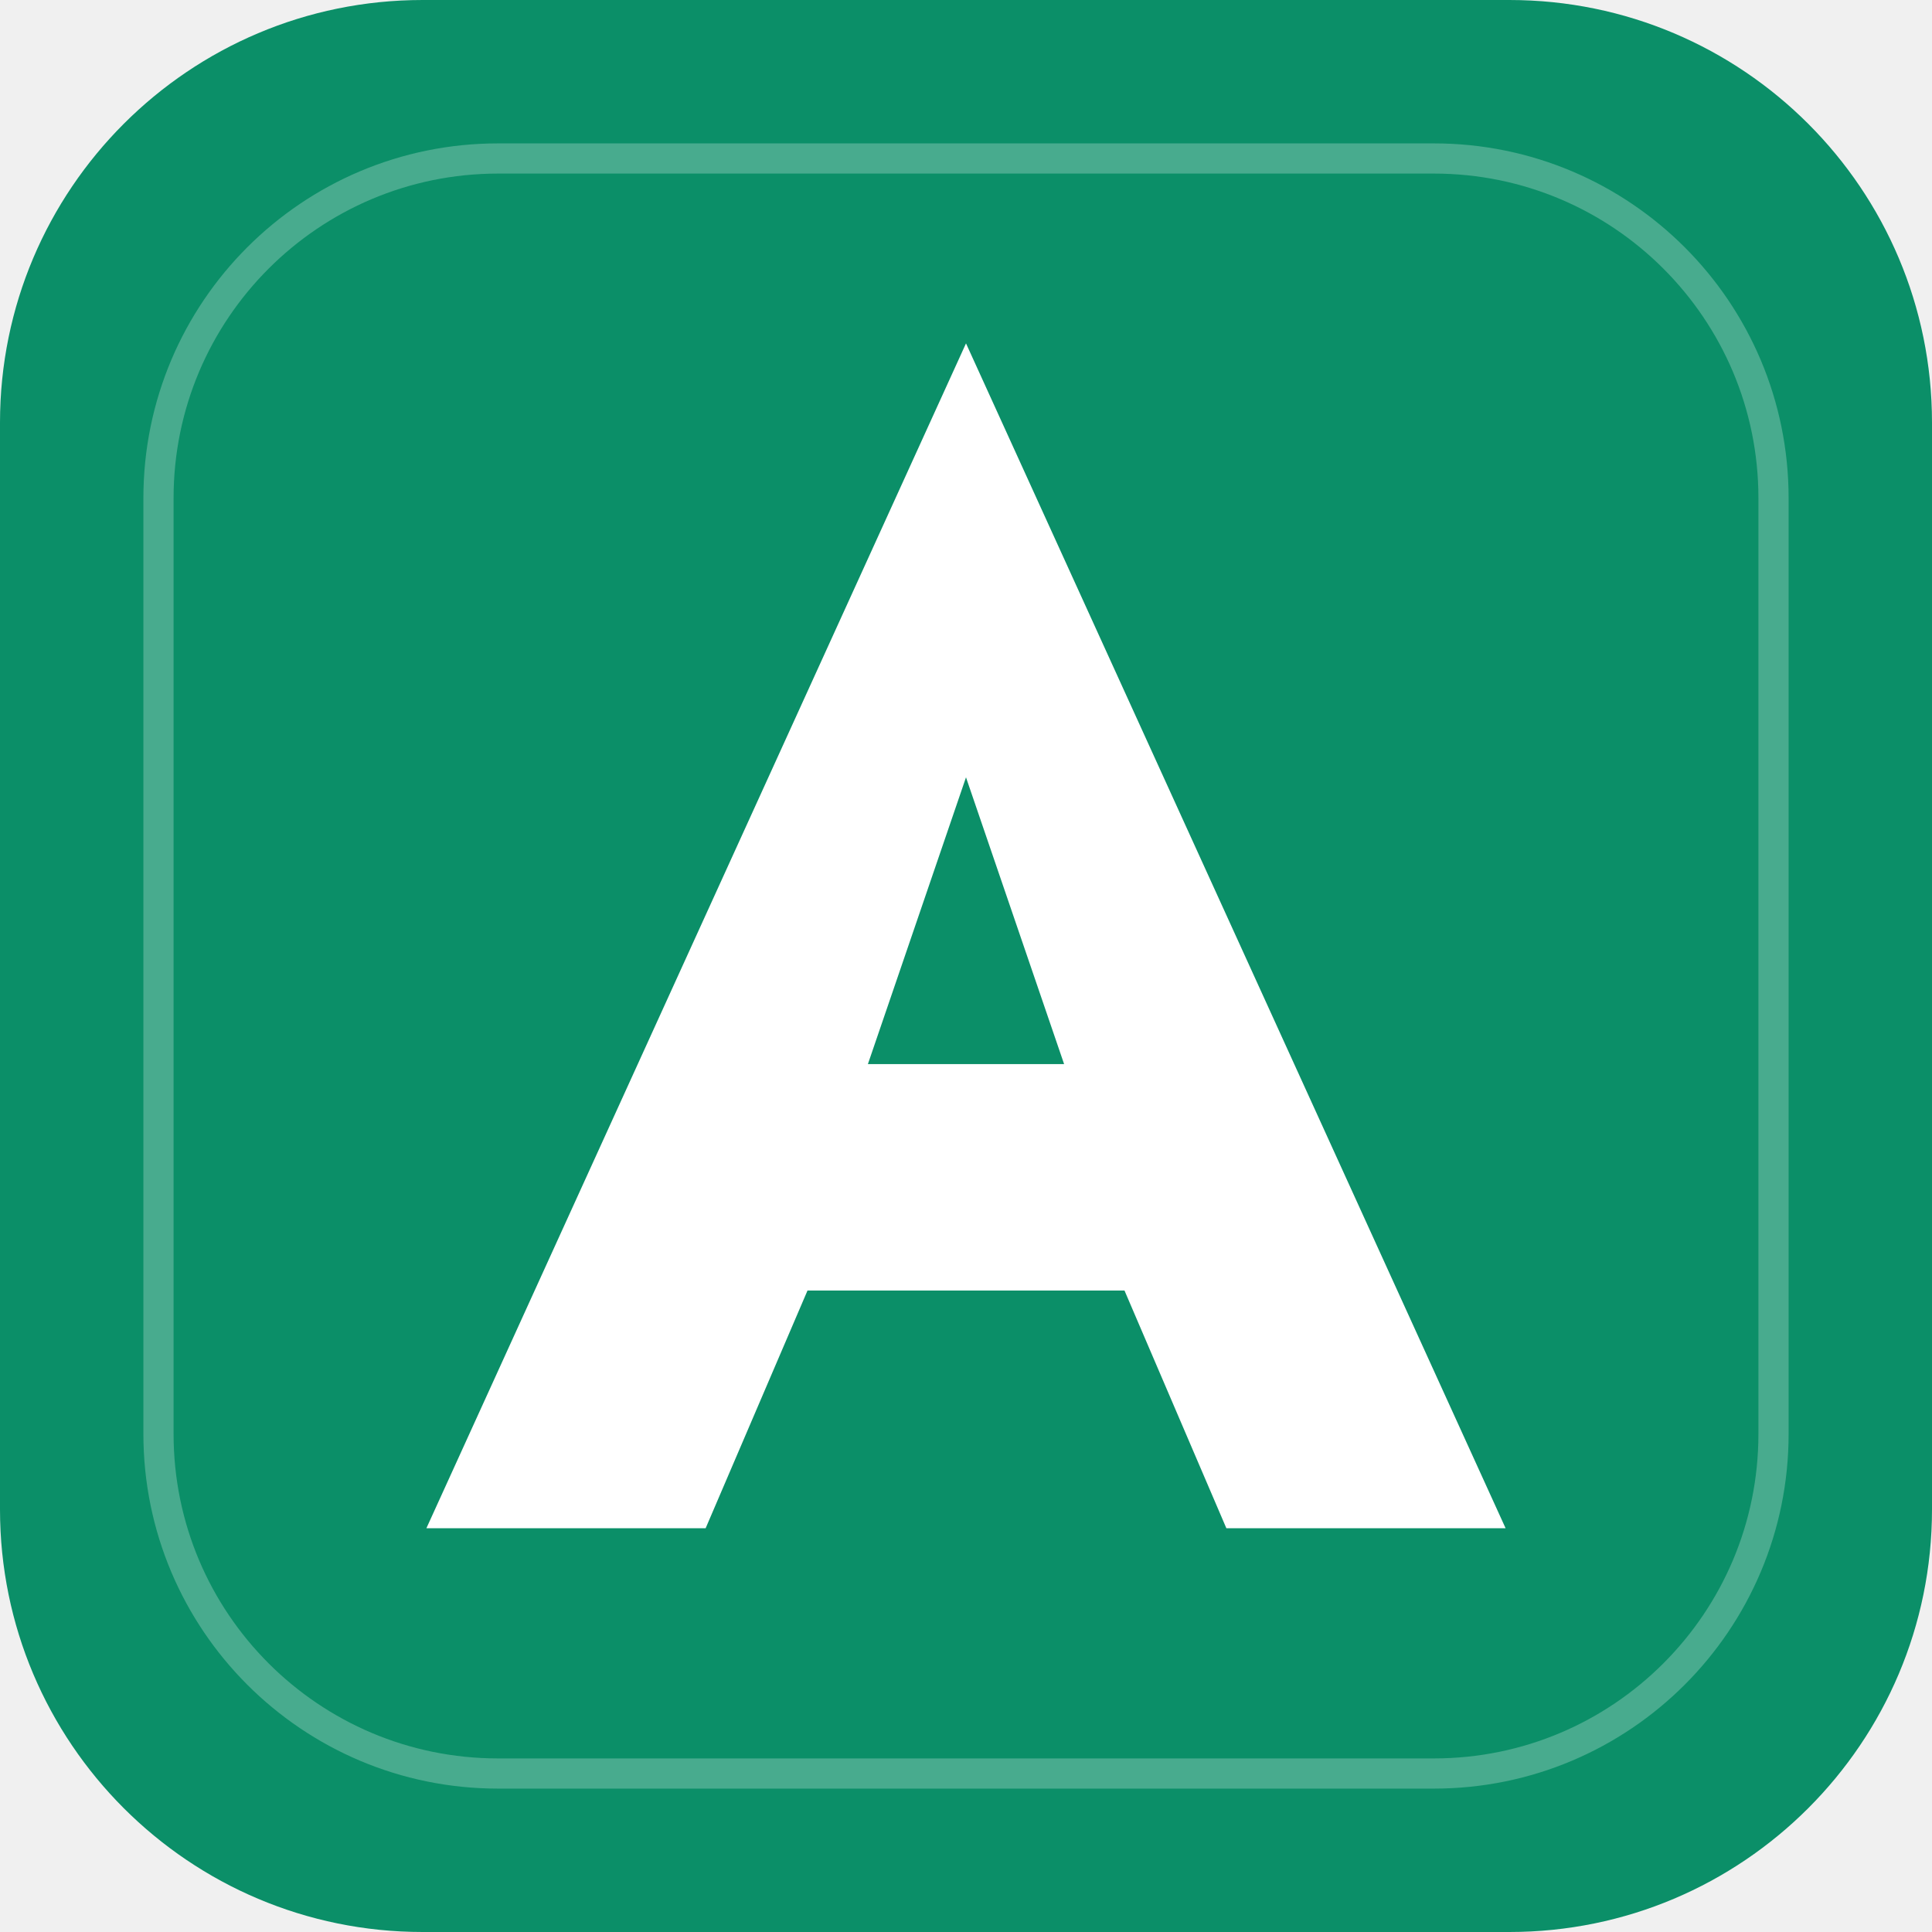
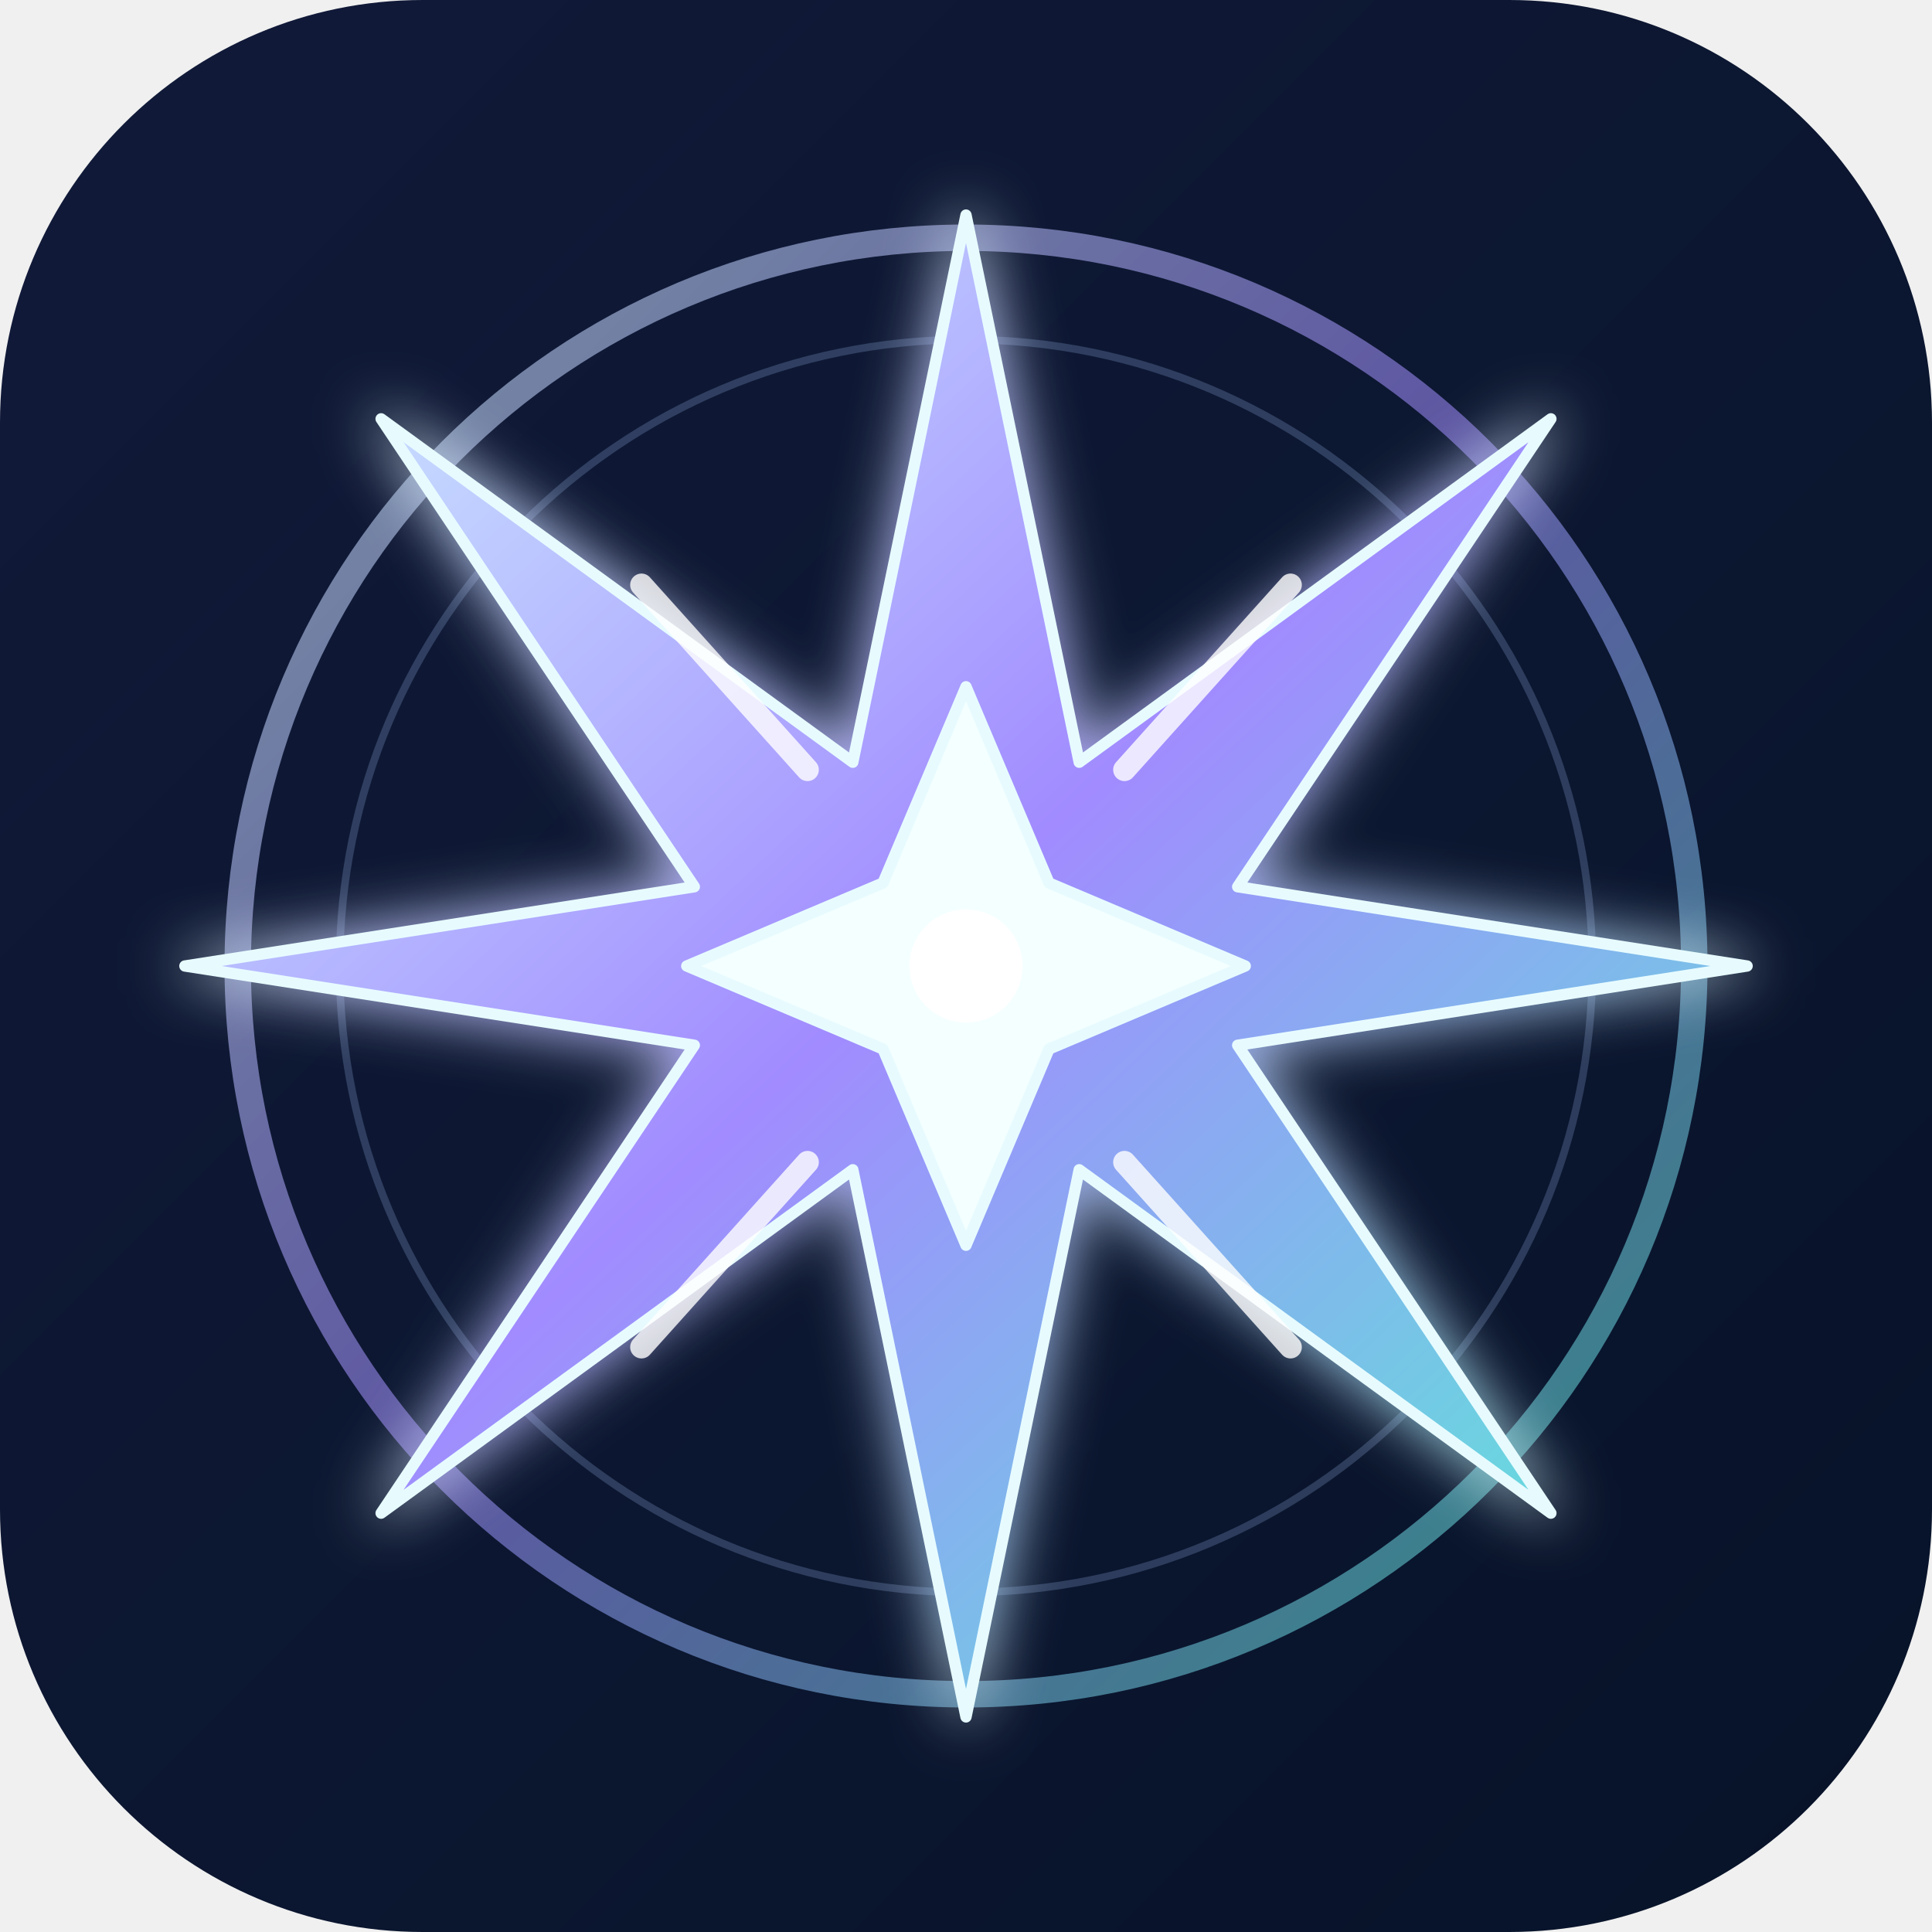
<svg xmlns="http://www.w3.org/2000/svg" viewBox="0 0 512 512">
-   <rect width="512" height="512" rx="112" fill="#0b8f68" />
-   <rect x="42" y="42" width="428" height="428" rx="90" fill="none" stroke="#ffffff" stroke-opacity=".25" stroke-width="8" />
-   <path d="M256 91 113 405h74l27-63h84l27 63h74L256 91Zm0 115 26 76h-52l26-76Z" fill="#fff" />
+   <defs>
+     <linearGradient id="bg" x1="0" y1="0" x2="1" y2="1">
+       <stop stop-color="#111a39" />
+       <stop offset="1" stop-color="#071329" />
+     </linearGradient>
+     <linearGradient id="g" x1="0" y1="0" x2="1" y2="1">
+       <stop stop-color="#d4faff" />
+       <stop offset=".48" stop-color="#a18bff" />
+       <stop offset="1" stop-color="#54f4d2" />
+     </linearGradient>
+     <filter id="glow">
+       <feGaussianBlur stdDeviation="8" result="b" />
+       <feMerge>
+         <feMergeNode in="b" />
+         <feMergeNode in="SourceGraphic" />
+       </feMerge>
+     </filter>
+   </defs>
+   <rect width="512" height="512" rx="112" fill="url(#bg)" />
+   <circle cx="256" cy="256" r="193" fill="none" stroke="url(#g)" stroke-opacity=".55" stroke-width="7" />
+   <circle cx="256" cy="256" r="166" fill="none" stroke="#a9c9ff" stroke-opacity=".22" stroke-width="2" />
+   <g fill="url(#g)" stroke="#e7fbff" stroke-width="3" stroke-linejoin="round" filter="url(#glow)">
+     <path d="M256 57 286 202 411 111 328 235 463 256 328 277 411 401 286 310 256 455 226 310 101 401 184 277 49 256 184 235 101 111 226 202Z" />
+     <path d="M256 182 278 234 330 256 278 278 256 330 234 278 182 256 234 234Z" fill="#f4ffff" />
+   </g>
+   <circle cx="256" cy="256" r="15" fill="#fff" />
+   <path d="M170 155 214 204M342 155 298 204M170 357 214 308M342 357 298 308" stroke="#fff" stroke-opacity=".8" stroke-width="6" stroke-linecap="round" />
</svg>
